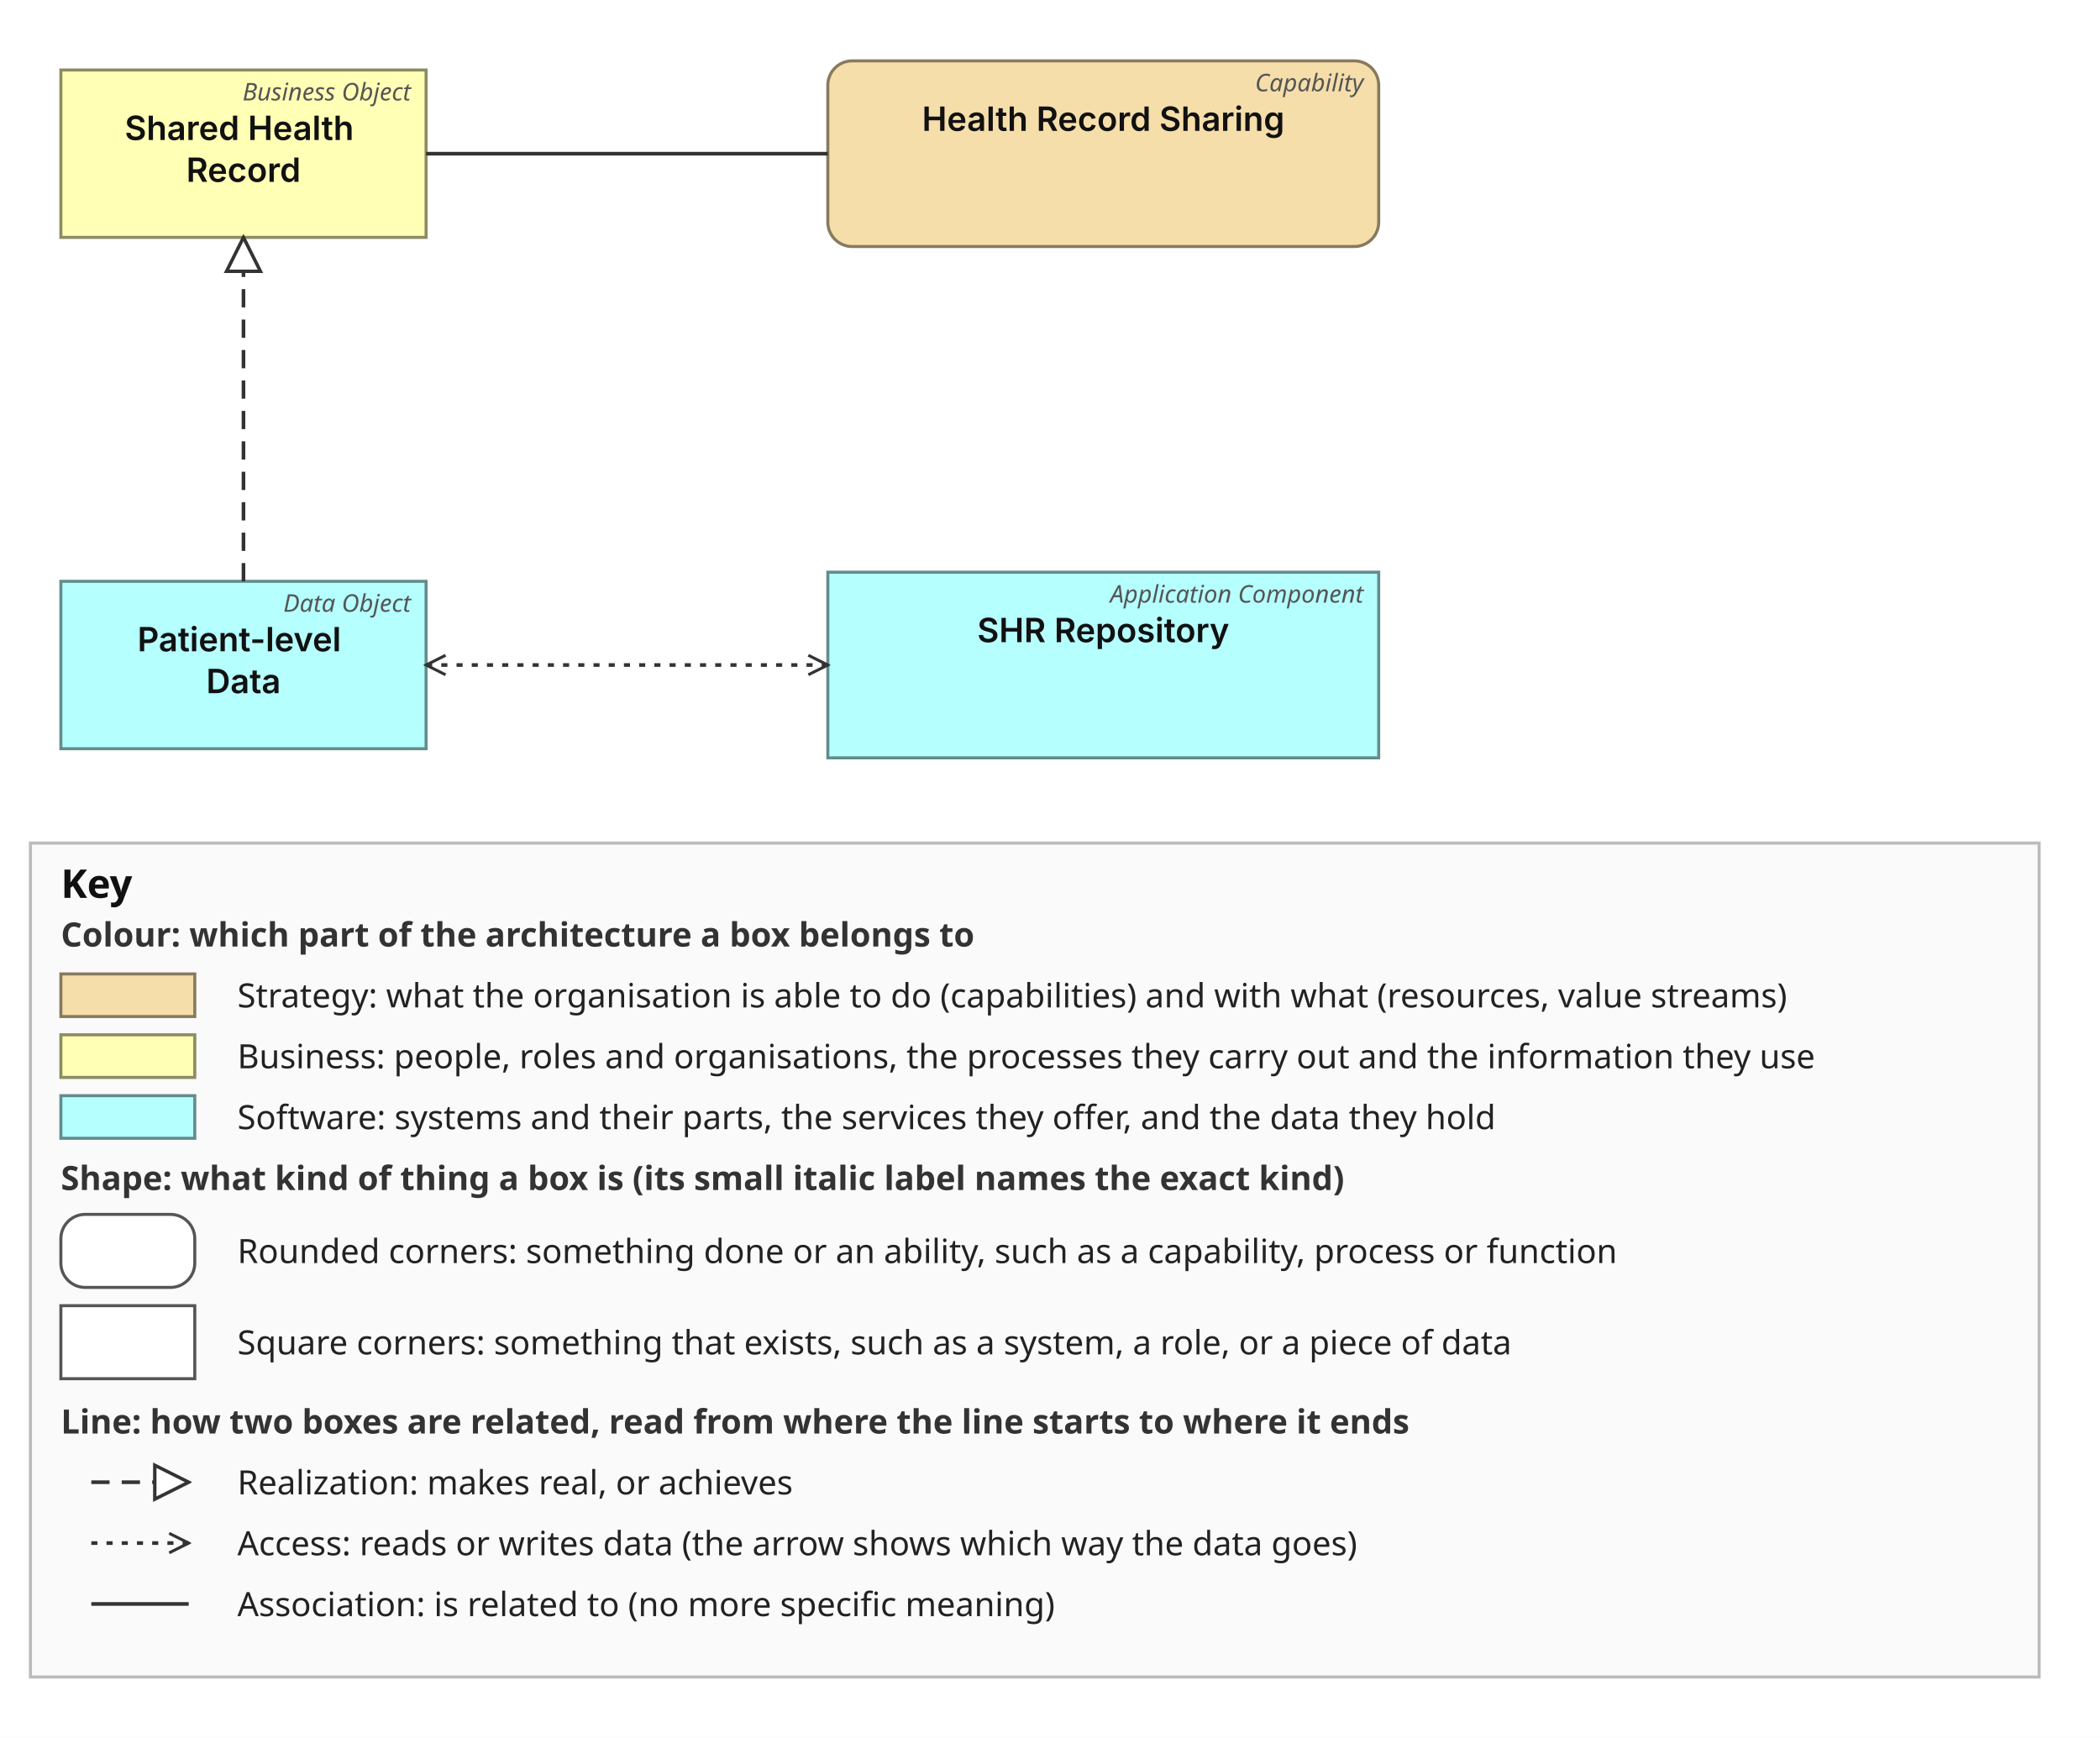
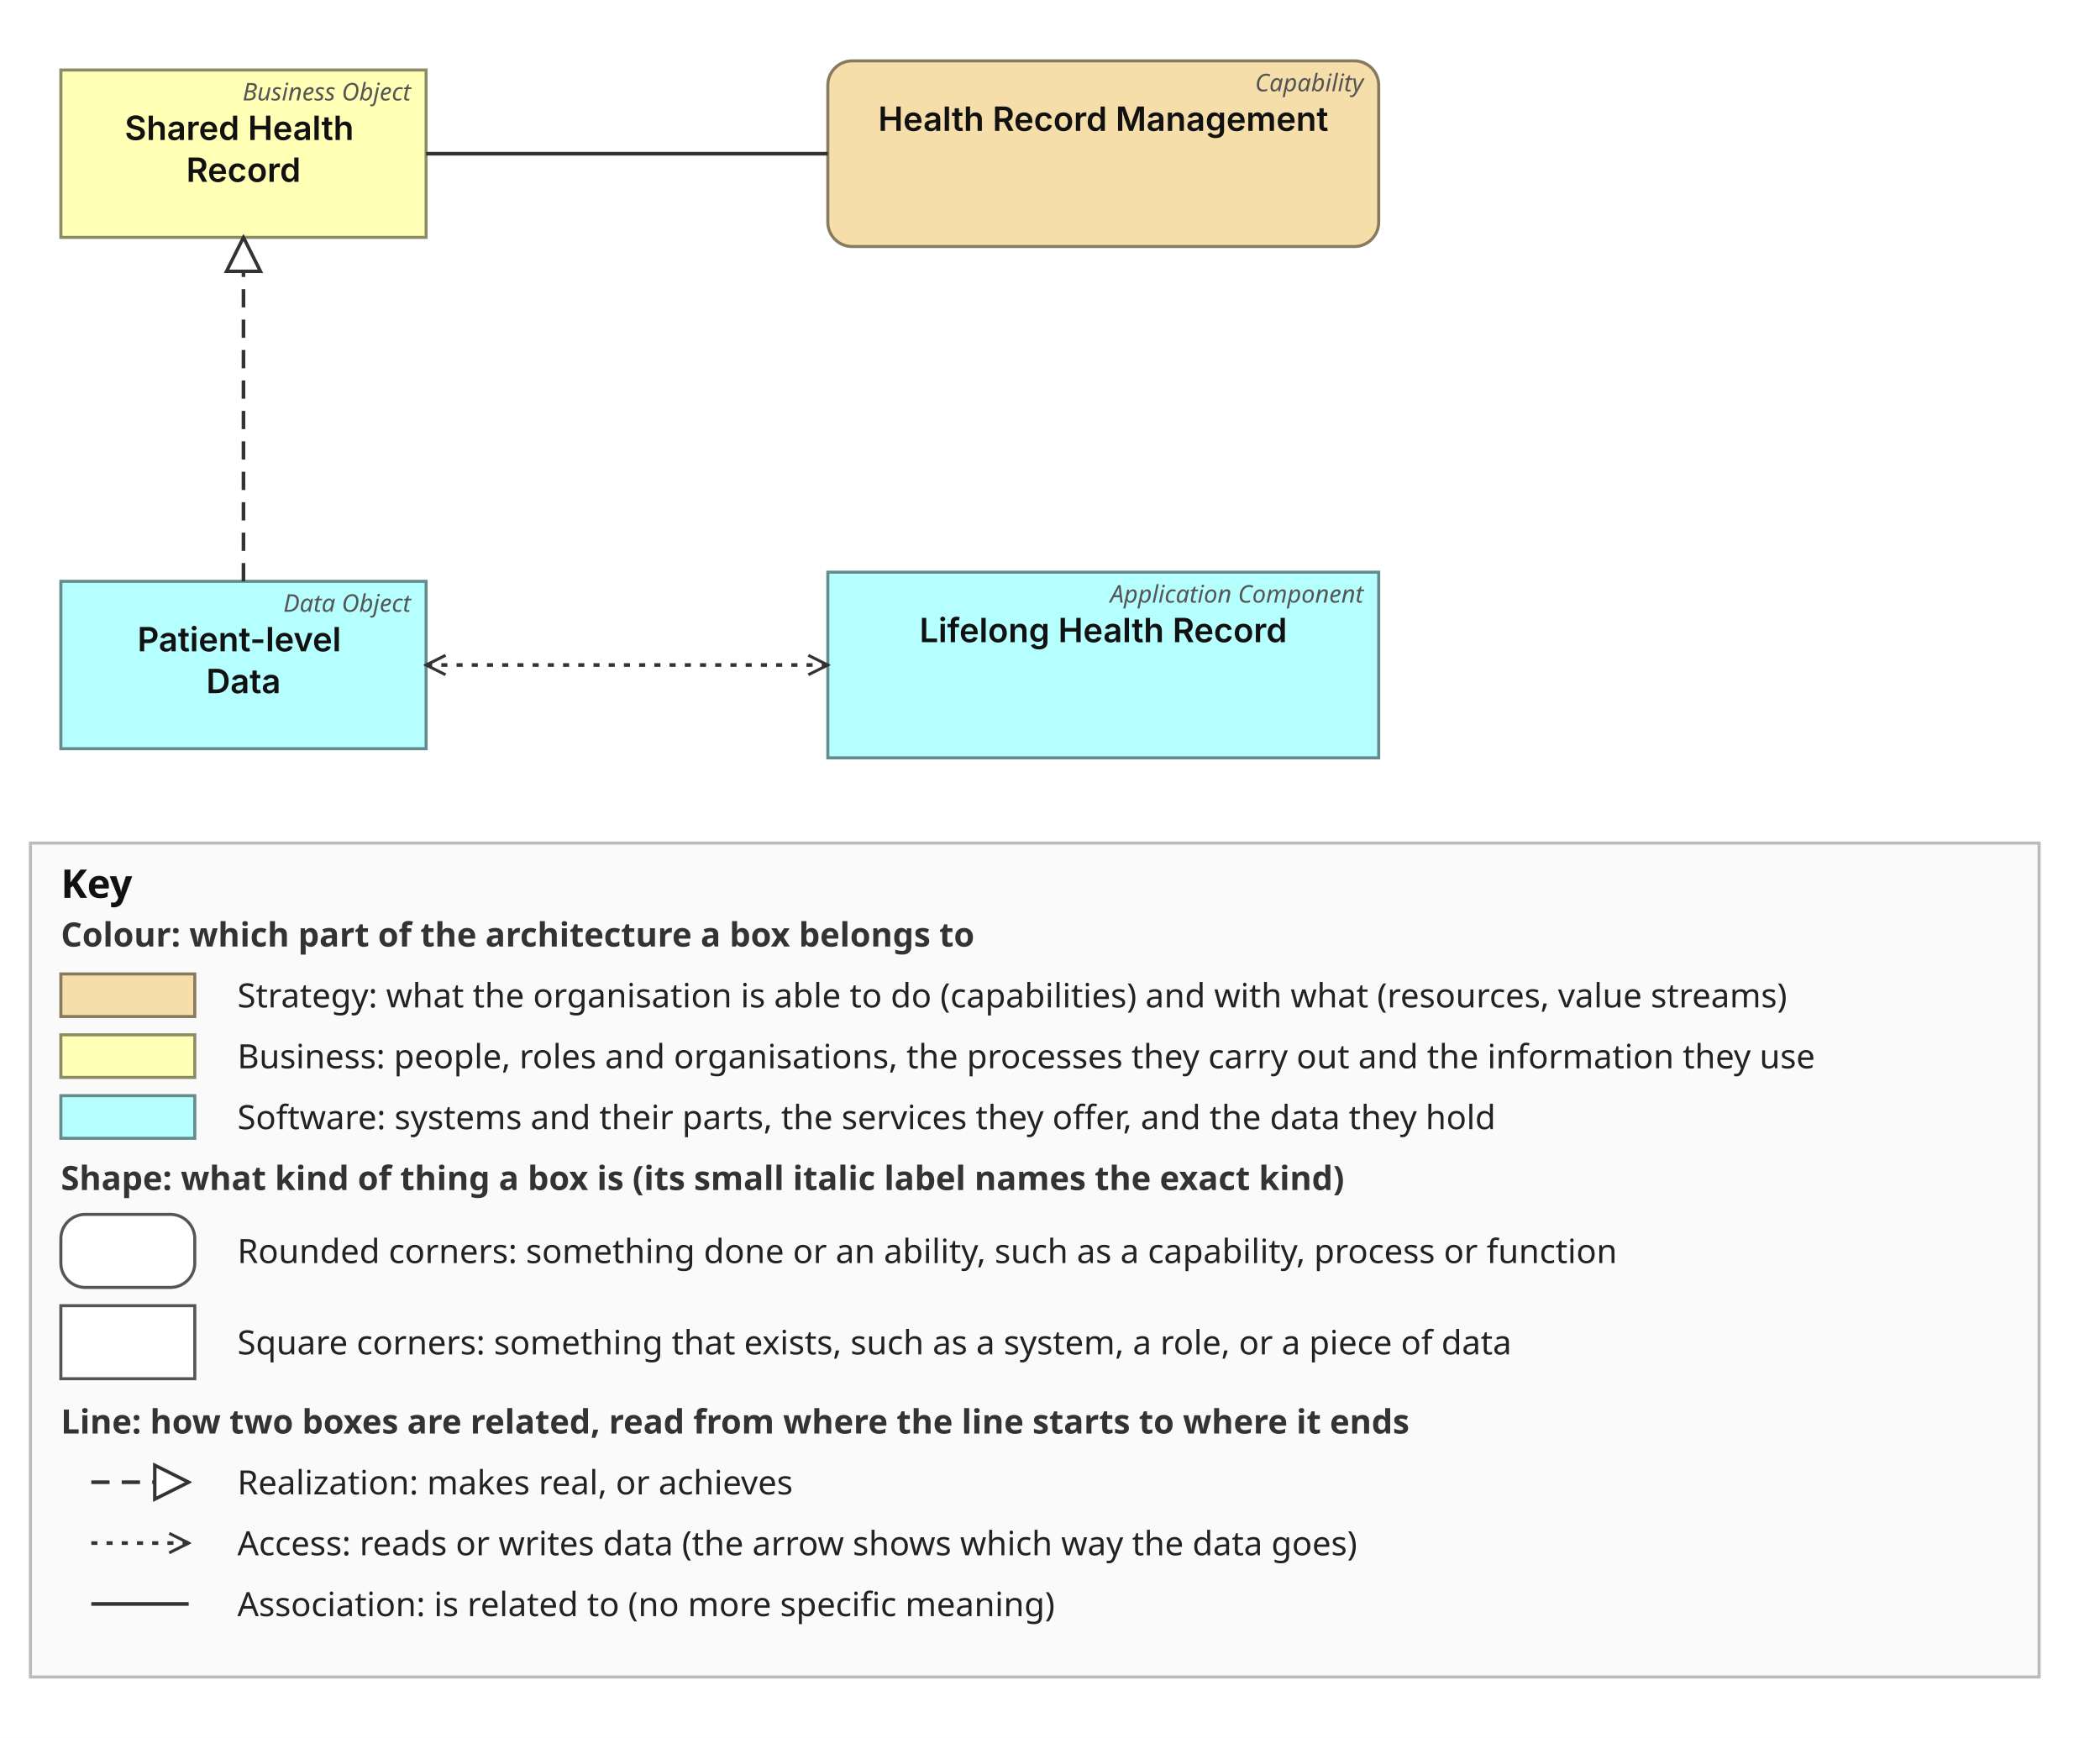
<svg xmlns="http://www.w3.org/2000/svg" viewBox="604 184 690 571" width="690" height="571" role="img" aria-labelledby="av-title">
  <style>
.av-name{font:600 11px system-ui,-apple-system,"Segoe UI",sans-serif;fill:#111}
.av-type{font:italic 8px system-ui,sans-serif;fill:#555}
.av-group{font:600 11px system-ui,sans-serif;fill:#333}
.av-note{font:10px system-ui,sans-serif;fill:#222}
.av-key{font:11px system-ui,sans-serif;fill:#222}
.av-keyh{font:600 11px system-ui,sans-serif;fill:#333}
.av-keyt{font:700 13px system-ui,sans-serif;fill:#111}
.av-rel{font:9px system-ui,sans-serif;fill:#333;paint-order:stroke;stroke:#fff;stroke-width:3px}
a:hover rect,a:hover polygon,a:focus rect,a:focus polygon{stroke:#06c;stroke-width:2.5}
</style>
  <defs>
    <marker id="arrow-open" viewBox="0 0 12 12" refX="11" refY="6" markerWidth="11" markerHeight="11" orient="auto-start-reverse" markerUnits="userSpaceOnUse">
      <path d="M1 1 L11 6 L1 11" fill="none" stroke="#333" stroke-width="1.3" />
    </marker>
    <marker id="arrow-filled" viewBox="0 0 12 12" refX="11" refY="6" markerWidth="11" markerHeight="11" orient="auto-start-reverse" markerUnits="userSpaceOnUse">
      <path d="M1 1 L11 6 L1 11 Z" fill="#333" />
    </marker>
    <marker id="arrow-small" viewBox="0 0 10 10" refX="9" refY="5" markerWidth="8" markerHeight="8" orient="auto-start-reverse" markerUnits="userSpaceOnUse">
      <path d="M1 1 L9 5 L1 9" fill="none" stroke="#333" stroke-width="1.2" />
    </marker>
    <marker id="triangle-hollow" viewBox="0 0 14 14" refX="13" refY="7" markerWidth="13" markerHeight="13" orient="auto-start-reverse" markerUnits="userSpaceOnUse">
      <path d="M1 1 L13 7 L1 13 Z" fill="#fff" stroke="#333" stroke-width="1.2" />
    </marker>
    <marker id="diamond-filled" viewBox="0 0 16 10" refX="1" refY="5" markerWidth="16" markerHeight="10" orient="auto-start-reverse" markerUnits="userSpaceOnUse">
      <path d="M1 5 L8 1 L15 5 L8 9 Z" fill="#333" />
    </marker>
    <marker id="diamond-hollow" viewBox="0 0 16 10" refX="1" refY="5" markerWidth="16" markerHeight="10" orient="auto-start-reverse" markerUnits="userSpaceOnUse">
      <path d="M1 5 L8 1 L15 5 L8 9 Z" fill="#fff" stroke="#333" stroke-width="1.2" />
    </marker>
    <marker id="dot" viewBox="0 0 8 8" refX="4" refY="4" markerWidth="7" markerHeight="7" orient="auto" markerUnits="userSpaceOnUse">
      <circle cx="4" cy="4" r="3.2" fill="#333" />
    </marker>
    <pattern id="missing" width="8" height="8" patternUnits="userSpaceOnUse" patternTransform="rotate(45)">
      <rect width="8" height="8" fill="#fff" />
      <line x1="0" y1="0" x2="0" y2="8" stroke="#d33" stroke-width="2" />
    </pattern>
  </defs>
  <rect x="604" y="184" width="690" height="571" fill="#fff" />
-   <a href="../../../en/dpi-h-ra/archimate/0.3.0-draft.1/elements/health-record-sharing/" target="_top">
+   <a href="../../../en/dpi-h-ra/archimate/0.3.0-draft.1/elements/health-record-management/" target="_top">
    <rect x="876" y="204" width="181" height="61" rx="8" fill="#f5deaa" stroke="#877a5e" stroke-width="1" />
    <text class="av-type" x="1052" y="214" text-anchor="end">Capability</text>
    <text class="av-name" x="966.5" y="227" text-anchor="middle">
-       <tspan x="966.5" dy="0">Health Record Sharing</tspan>
+       <tspan x="966.5" dy="0">Health Record Management</tspan>
    </text>
  </a>
-   <a href="../../../en/dpi-h-ra/archimate/0.3.0-draft.1/elements/shr-repository/" target="_top">
+   <a href="../../../en/dpi-h-ra/archimate/0.3.0-draft.1/elements/lifelong-health-record/" target="_top">
    <rect x="876" y="372" width="181" height="61" fill="#b5ffff" stroke="#648c8c" stroke-width="1" />
    <text class="av-type" x="1052" y="382" text-anchor="end">Application Component</text>
    <text class="av-name" x="966.5" y="395" text-anchor="middle">
-       <tspan x="966.5" dy="0">SHR Repository</tspan>
+       <tspan x="966.5" dy="0">Lifelong Health Record</tspan>
    </text>
  </a>
  <a href="../../../en/dpi-h-ra/archimate/0.3.0-draft.1/elements/shared-health-record/" target="_top">
    <rect x="624" y="207" width="120" height="55" fill="#ffffb5" stroke="#8c8c64" stroke-width="1" />
    <text class="av-type" x="739" y="217" text-anchor="end">Business Object</text>
    <text class="av-name" x="684" y="230" text-anchor="middle">
      <tspan x="684" dy="0">Shared Health</tspan>
      <tspan x="684" dy="13.75">Record</tspan>
    </text>
  </a>
  <a href="../../../en/dpi-h-ra/archimate/0.3.0-draft.1/elements/patient-level-data/" target="_top">
    <rect x="624" y="375" width="120" height="55" fill="#b5ffff" stroke="#648c8c" stroke-width="1" />
    <text class="av-type" x="739" y="385" text-anchor="end">Data Object</text>
    <text class="av-name" x="684" y="398" text-anchor="middle">
      <tspan x="684" dy="0">Patient-level</tspan>
      <tspan x="684" dy="13.75">Data</tspan>
    </text>
  </a>
  <a href="../../../en/dpi-h-ra/archimate/0.3.0-draft.1/relationships/id-630218b7f082443b859a0f0e73f6f2e6/" target="_top">
    <path d="M876 234.5 L744 234.5" fill="none" stroke="#333" stroke-width="1.2" />
    <path d="M876 234.5 L744 234.5" fill="none" stroke="transparent" stroke-width="8" />
  </a>
  <a href="../../../en/dpi-h-ra/archimate/0.3.0-draft.1/relationships/id-36c426f94fdb4cacbcf583f6896d4232/" target="_top">
    <path d="M876 402.5 L744 402.5" fill="none" stroke="#333" stroke-width="1.2" stroke-dasharray="2 3" marker-start="url(#arrow-small)" marker-end="url(#arrow-small)" />
    <path d="M876 402.5 L744 402.5" fill="none" stroke="transparent" stroke-width="8" />
  </a>
  <a href="../../../en/dpi-h-ra/archimate/0.3.0-draft.1/relationships/id-55a406f19194493581dcdeabec43826a/" target="_top">
    <path d="M684 375 L684 262" fill="none" stroke="#333" stroke-width="1.2" stroke-dasharray="6 4" marker-end="url(#triangle-hollow)" />
    <path d="M684 375 L684 262" fill="none" stroke="transparent" stroke-width="8" />
  </a>
  <g class="av-legend">
    <rect x="614" y="461" width="660" height="274" fill="#fafafa" stroke="#bbb" />
    <text class="av-keyt" x="624" y="479">Key</text>
    <text class="av-keyh" x="624" y="495">Colour: which part of the architecture a box belongs to</text>
    <rect x="624" y="504" width="44" height="14" fill="#f5deaa" stroke="#877a5e" />
    <text class="av-key" x="682" y="515">Strategy: what the organisation is able to do (capabilities) and with what (resources, value streams)</text>
    <rect x="624" y="524" width="44" height="14" fill="#ffffb5" stroke="#8c8c64" />
    <text class="av-key" x="682" y="535">Business: people, roles and organisations, the processes they carry out and the information they use</text>
    <rect x="624" y="544" width="44" height="14" fill="#b5ffff" stroke="#648c8c" />
    <text class="av-key" x="682" y="555">Software: systems and their parts, the services they offer, and the data they hold</text>
    <text class="av-keyh" x="624" y="575">Shape: what kind of thing a box is (its small italic label names the exact kind)</text>
    <rect x="624" y="583" width="44" height="24" rx="8" fill="#fff" stroke="#555" />
    <text class="av-key" x="682" y="599">Rounded corners: something done or an ability, such as a capability, process or function</text>
    <rect x="624" y="613" width="44" height="24" fill="#fff" stroke="#555" />
    <text class="av-key" x="682" y="629">Square corners: something that exists, such as a system, a role, or a piece of data</text>
    <text class="av-keyh" x="624" y="655">Line: how two boxes are related, read from where the line starts to where it ends</text>
    <path d="M634 671 L666 671" fill="none" stroke="#333" stroke-width="1.2" stroke-dasharray="6 4" marker-end="url(#triangle-hollow)" />
    <text class="av-key" x="682" y="675">Realization: makes real, or achieves</text>
    <path d="M634 691 L666 691" fill="none" stroke="#333" stroke-width="1.2" stroke-dasharray="2 3" marker-end="url(#arrow-small)" />
    <text class="av-key" x="682" y="695">Access: reads or writes data (the arrow shows which way the data goes)</text>
    <path d="M634 711 L666 711" fill="none" stroke="#333" stroke-width="1.2" />
    <text class="av-key" x="682" y="715">Association: is related to (no more specific meaning)</text>
  </g>
</svg>
